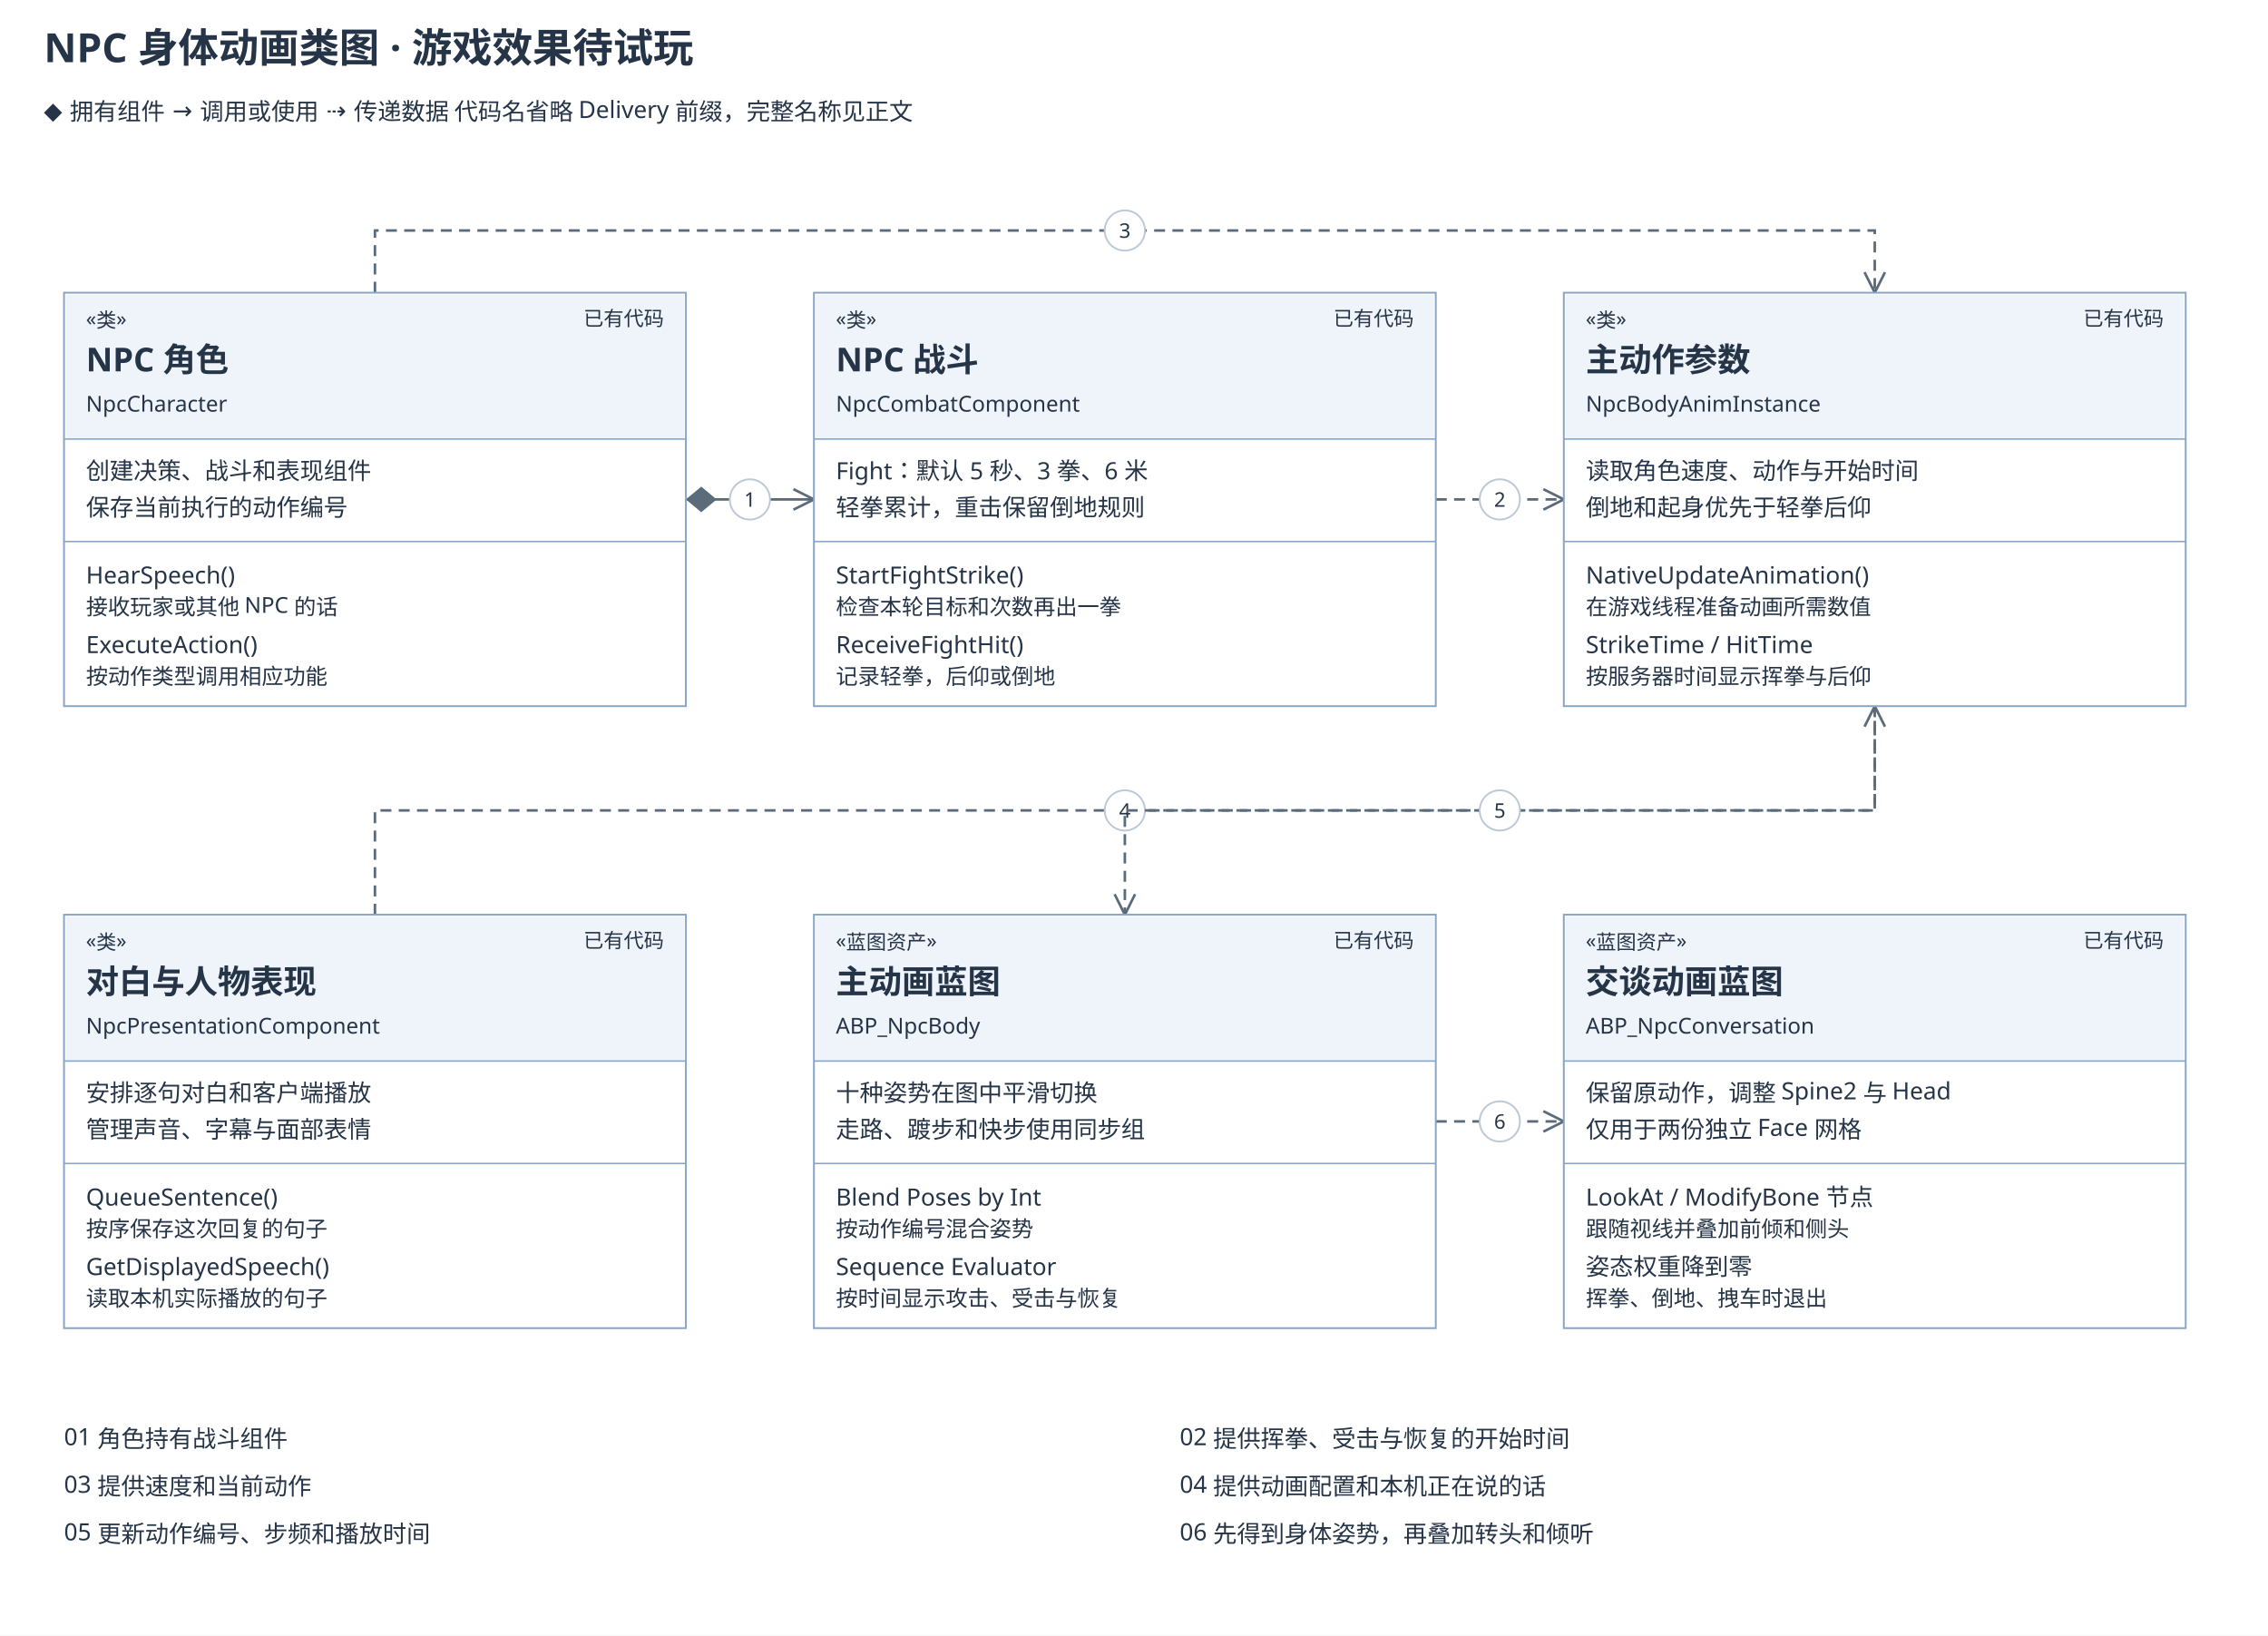
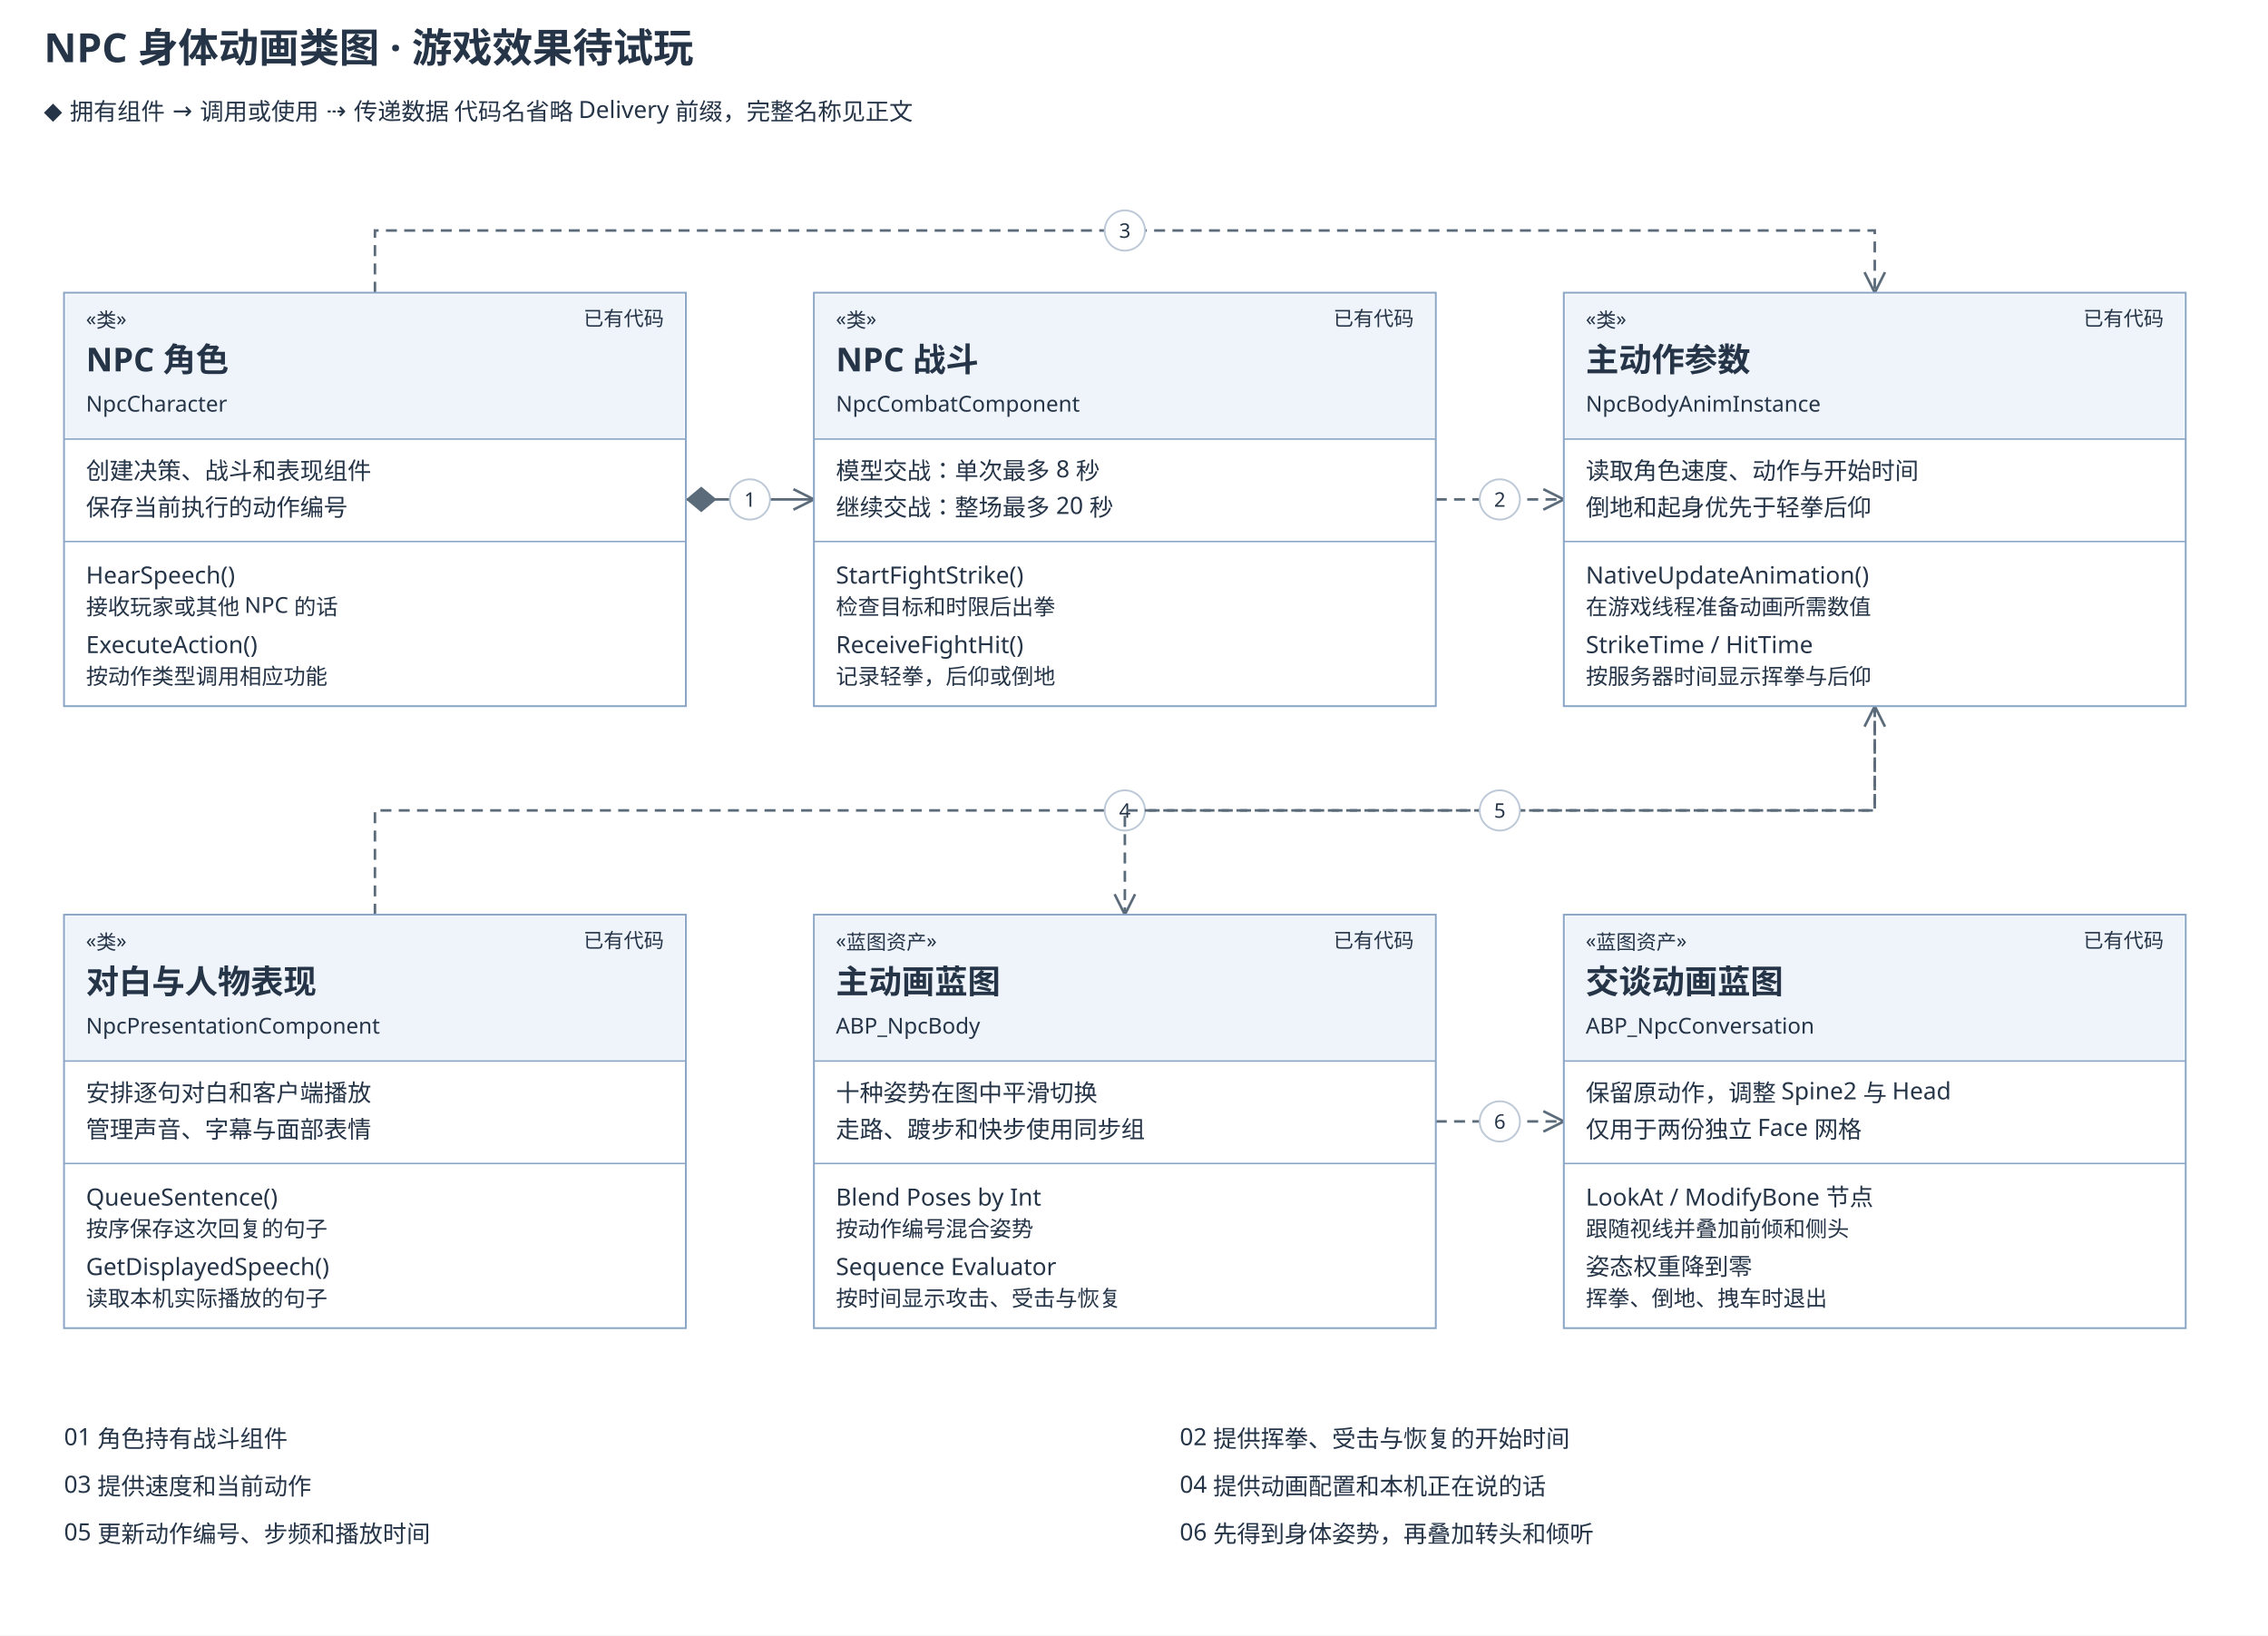
<svg xmlns="http://www.w3.org/2000/svg" width="1240" height="894" viewBox="0 0 1240 894" role="img" aria-label="NPC 身体动画类图 · 游戏效果待试玩">
  <defs>
    <marker id="arrow" markerWidth="10" markerHeight="10" refX="9" refY="5" orient="auto">
      <path d="M1 1 L9 5 L1 9" fill="none" stroke="#5b6b7a" />
    </marker>
    <marker id="diamond" markerWidth="14" markerHeight="12" refX="1" refY="6" orient="auto">
      <path d="M1 6 L7 1 L13 6 L7 11 Z" fill="#5b6b7a" />
    </marker>
  </defs>
  <style>text{font-family:'Segoe UI','Microsoft YaHei',sans-serif;fill:#253447} .edge{fill:none;stroke:#5b6b7a;stroke-width:1.4} .lifeline{stroke:#98a5b2;stroke-dasharray:5 5} </style>
  <rect width="100%" height="100%" fill="#fff" />
  <text x="24" y="34" font-size="22" text-anchor="start" font-weight="600">NPC 身体动画类图 · 游戏效果待试玩</text>
  <text x="24" y="65" font-size="13" text-anchor="start" font-weight="400">◆ 拥有组件   → 调用或使用   ⇢ 传递数据   代码名省略 Delivery 前缀，完整名称见正文</text>
  <polyline class="edge" points="375,273.0 445,273.0" marker-end="url(#arrow)" marker-start="url(#diamond)" />
  <circle cx="410.0" cy="273.0" r="11" fill="white" stroke="#bdc9d7" />
  <text x="410.0" y="277.0" font-size="11" text-anchor="middle" font-weight="400">1</text>
  <polyline class="edge" points="785,273.0 855,273.0" marker-end="url(#arrow)" stroke-dasharray="6 4" />
  <circle cx="820.0" cy="273.0" r="11" fill="white" stroke="#bdc9d7" />
  <text x="820.0" y="277.0" font-size="11" text-anchor="middle" font-weight="400">2</text>
  <polyline class="edge" points="205.0,160 205.0,126 1025.0,126 1025.0,160" marker-end="url(#arrow)" stroke-dasharray="6 4" />
  <circle cx="615.0" cy="126.0" r="11" fill="white" stroke="#bdc9d7" />
  <text x="615.0" y="130.0" font-size="11" text-anchor="middle" font-weight="400">3</text>
  <polyline class="edge" points="205.0,500 205.0,443.0 1025.0,443.0 1025.0,386" marker-end="url(#arrow)" stroke-dasharray="6 4" />
  <circle cx="615.0" cy="443.0" r="11" fill="white" stroke="#bdc9d7" />
  <text x="615.0" y="447.0" font-size="11" text-anchor="middle" font-weight="400">4</text>
  <polyline class="edge" points="1025.0,386 1025.0,443.0 615.0,443.0 615.0,500" marker-end="url(#arrow)" stroke-dasharray="6 4" />
  <circle cx="820.0" cy="443.0" r="11" fill="white" stroke="#bdc9d7" />
  <text x="820.0" y="447.0" font-size="11" text-anchor="middle" font-weight="400">5</text>
  <polyline class="edge" points="785,613.0 855,613.0" marker-end="url(#arrow)" stroke-dasharray="6 4" />
  <circle cx="820.0" cy="613.0" r="11" fill="white" stroke="#bdc9d7" />
  <text x="820.0" y="617.0" font-size="11" text-anchor="middle" font-weight="400">6</text>
  <g data-node="ADeliveryNpcCharacter">
    <rect x="35" y="160" width="340" height="226" fill="white" stroke="#8aa5c6" />
    <path d="M36 161 H374 V240 H36 Z" fill="#eff4fb" />
    <text x="47" y="178" font-size="11" text-anchor="start" font-weight="400">«类»</text>
    <text x="363" y="178" font-size="11" text-anchor="end" font-weight="400">已有代码</text>
    <text x="47" y="203" font-size="18" text-anchor="start" font-weight="600">NPC 角色</text>
    <text x="47" y="225" font-size="12" text-anchor="start" font-weight="400">NpcCharacter</text>
    <path d="M35 240 H375 M35 296 H375" stroke="#8aa5c6" stroke-width=".8" />
    <text x="47" y="262" font-size="13" text-anchor="start" font-weight="400">创建决策、战斗和表现组件</text>
    <text x="47" y="282" font-size="13" text-anchor="start" font-weight="400">保存当前执行的动作编号</text>
    <text x="47" y="319" font-size="13" text-anchor="start" font-weight="400">HearSpeech()</text>
    <text x="47" y="336" font-size="12" text-anchor="start" font-weight="400">接收玩家或其他 NPC 的话</text>
    <text x="47" y="357" font-size="13" text-anchor="start" font-weight="400">ExecuteAction()</text>
    <text x="47" y="374" font-size="12" text-anchor="start" font-weight="400">按动作类型调用相应功能</text>
  </g>
  <g data-node="UDeliveryNpcCombatComponent">
    <rect x="445" y="160" width="340" height="226" fill="white" stroke="#8aa5c6" />
    <path d="M446 161 H784 V240 H446 Z" fill="#eff4fb" />
    <text x="457" y="178" font-size="11" text-anchor="start" font-weight="400">«类»</text>
    <text x="773" y="178" font-size="11" text-anchor="end" font-weight="400">已有代码</text>
    <text x="457" y="203" font-size="18" text-anchor="start" font-weight="600">NPC 战斗</text>
    <text x="457" y="225" font-size="12" text-anchor="start" font-weight="400">NpcCombatComponent</text>
    <path d="M445 240 H785 M445 296 H785" stroke="#8aa5c6" stroke-width=".8" />
-     <text x="457" y="262" font-size="13" text-anchor="start" font-weight="400">Fight：默认 5 秒、3 拳、6 米</text>
-     <text x="457" y="282" font-size="13" text-anchor="start" font-weight="400">轻拳累计，重击保留倒地规则</text>
+     <text x="457" y="262" font-size="13" text-anchor="start" font-weight="400">模型交战：单次最多 8 秒</text>
+     <text x="457" y="282" font-size="13" text-anchor="start" font-weight="400">继续交战：整场最多 20 秒</text>
    <text x="457" y="319" font-size="13" text-anchor="start" font-weight="400">StartFightStrike()</text>
-     <text x="457" y="336" font-size="12" text-anchor="start" font-weight="400">检查本轮目标和次数再出一拳</text>
+     <text x="457" y="336" font-size="12" text-anchor="start" font-weight="400">检查目标和时限后出拳</text>
    <text x="457" y="357" font-size="13" text-anchor="start" font-weight="400">ReceiveFightHit()</text>
    <text x="457" y="374" font-size="12" text-anchor="start" font-weight="400">记录轻拳，后仰或倒地</text>
  </g>
  <g data-node="UDeliveryNpcBodyAnimInstance">
    <rect x="855" y="160" width="340" height="226" fill="white" stroke="#8aa5c6" />
    <path d="M856 161 H1194 V240 H856 Z" fill="#eff4fb" />
    <text x="867" y="178" font-size="11" text-anchor="start" font-weight="400">«类»</text>
    <text x="1183" y="178" font-size="11" text-anchor="end" font-weight="400">已有代码</text>
    <text x="867" y="203" font-size="18" text-anchor="start" font-weight="600">主动作参数</text>
    <text x="867" y="225" font-size="12" text-anchor="start" font-weight="400">NpcBodyAnimInstance</text>
    <path d="M855 240 H1195 M855 296 H1195" stroke="#8aa5c6" stroke-width=".8" />
    <text x="867" y="262" font-size="13" text-anchor="start" font-weight="400">读取角色速度、动作与开始时间</text>
    <text x="867" y="282" font-size="13" text-anchor="start" font-weight="400">倒地和起身优先于轻拳后仰</text>
    <text x="867" y="319" font-size="13" text-anchor="start" font-weight="400">NativeUpdateAnimation()</text>
    <text x="867" y="336" font-size="12" text-anchor="start" font-weight="400">在游戏线程准备动画所需数值</text>
    <text x="867" y="357" font-size="13" text-anchor="start" font-weight="400">StrikeTime / HitTime</text>
    <text x="867" y="374" font-size="12" text-anchor="start" font-weight="400">按服务器时间显示挥拳与后仰</text>
  </g>
  <g data-node="UDeliveryNpcPresentationComponent">
    <rect x="35" y="500" width="340" height="226" fill="white" stroke="#8aa5c6" />
    <path d="M36 501 H374 V580 H36 Z" fill="#eff4fb" />
    <text x="47" y="518" font-size="11" text-anchor="start" font-weight="400">«类»</text>
    <text x="363" y="518" font-size="11" text-anchor="end" font-weight="400">已有代码</text>
    <text x="47" y="543" font-size="18" text-anchor="start" font-weight="600">对白与人物表现</text>
    <text x="47" y="565" font-size="12" text-anchor="start" font-weight="400">NpcPresentationComponent</text>
    <path d="M35 580 H375 M35 636 H375" stroke="#8aa5c6" stroke-width=".8" />
    <text x="47" y="602" font-size="13" text-anchor="start" font-weight="400">安排逐句对白和客户端播放</text>
    <text x="47" y="622" font-size="13" text-anchor="start" font-weight="400">管理声音、字幕与面部表情</text>
    <text x="47" y="659" font-size="13" text-anchor="start" font-weight="400">QueueSentence()</text>
    <text x="47" y="676" font-size="12" text-anchor="start" font-weight="400">按序保存这次回复的句子</text>
    <text x="47" y="697" font-size="13" text-anchor="start" font-weight="400">GetDisplayedSpeech()</text>
    <text x="47" y="714" font-size="12" text-anchor="start" font-weight="400">读取本机实际播放的句子</text>
  </g>
  <g data-node="ABP_NpcBody">
    <rect x="445" y="500" width="340" height="226" fill="white" stroke="#8aa5c6" />
    <path d="M446 501 H784 V580 H446 Z" fill="#eff4fb" />
    <text x="457" y="518" font-size="11" text-anchor="start" font-weight="400">«蓝图资产»</text>
    <text x="773" y="518" font-size="11" text-anchor="end" font-weight="400">已有代码</text>
    <text x="457" y="543" font-size="18" text-anchor="start" font-weight="600">主动画蓝图</text>
    <text x="457" y="565" font-size="12" text-anchor="start" font-weight="400">ABP_NpcBody</text>
    <path d="M445 580 H785 M445 636 H785" stroke="#8aa5c6" stroke-width=".8" />
    <text x="457" y="602" font-size="13" text-anchor="start" font-weight="400">十种姿势在图中平滑切换</text>
    <text x="457" y="622" font-size="13" text-anchor="start" font-weight="400">走路、踱步和快步使用同步组</text>
    <text x="457" y="659" font-size="13" text-anchor="start" font-weight="400">Blend Poses by Int</text>
    <text x="457" y="676" font-size="12" text-anchor="start" font-weight="400">按动作编号混合姿势</text>
    <text x="457" y="697" font-size="13" text-anchor="start" font-weight="400">Sequence Evaluator</text>
    <text x="457" y="714" font-size="12" text-anchor="start" font-weight="400">按时间显示攻击、受击与恢复</text>
  </g>
  <g data-node="ABP_NpcConversation">
    <rect x="855" y="500" width="340" height="226" fill="white" stroke="#8aa5c6" />
    <path d="M856 501 H1194 V580 H856 Z" fill="#eff4fb" />
    <text x="867" y="518" font-size="11" text-anchor="start" font-weight="400">«蓝图资产»</text>
    <text x="1183" y="518" font-size="11" text-anchor="end" font-weight="400">已有代码</text>
    <text x="867" y="543" font-size="18" text-anchor="start" font-weight="600">交谈动画蓝图</text>
    <text x="867" y="565" font-size="12" text-anchor="start" font-weight="400">ABP_NpcConversation</text>
    <path d="M855 580 H1195 M855 636 H1195" stroke="#8aa5c6" stroke-width=".8" />
    <text x="867" y="602" font-size="13" text-anchor="start" font-weight="400">保留原动作，调整 Spine2 与 Head</text>
    <text x="867" y="622" font-size="13" text-anchor="start" font-weight="400">仅用于两份独立 Face 网格</text>
    <text x="867" y="659" font-size="13" text-anchor="start" font-weight="400">LookAt / ModifyBone 节点</text>
    <text x="867" y="676" font-size="12" text-anchor="start" font-weight="400">跟随视线并叠加前倾和侧头</text>
    <text x="867" y="697" font-size="13" text-anchor="start" font-weight="400">姿态权重降到零</text>
    <text x="867" y="714" font-size="12" text-anchor="start" font-weight="400">挥拳、倒地、拽车时退出</text>
  </g>
  <text x="35" y="790" font-size="13" text-anchor="start" font-weight="400">01  角色持有战斗组件</text>
  <text x="645" y="790" font-size="13" text-anchor="start" font-weight="400">02  提供挥拳、受击与恢复的开始时间</text>
  <text x="35" y="816" font-size="13" text-anchor="start" font-weight="400">03  提供速度和当前动作</text>
  <text x="645" y="816" font-size="13" text-anchor="start" font-weight="400">04  提供动画配置和本机正在说的话</text>
  <text x="35" y="842" font-size="13" text-anchor="start" font-weight="400">05  更新动作编号、步频和播放时间</text>
  <text x="645" y="842" font-size="13" text-anchor="start" font-weight="400">06  先得到身体姿势，再叠加转头和倾听</text>
</svg>
